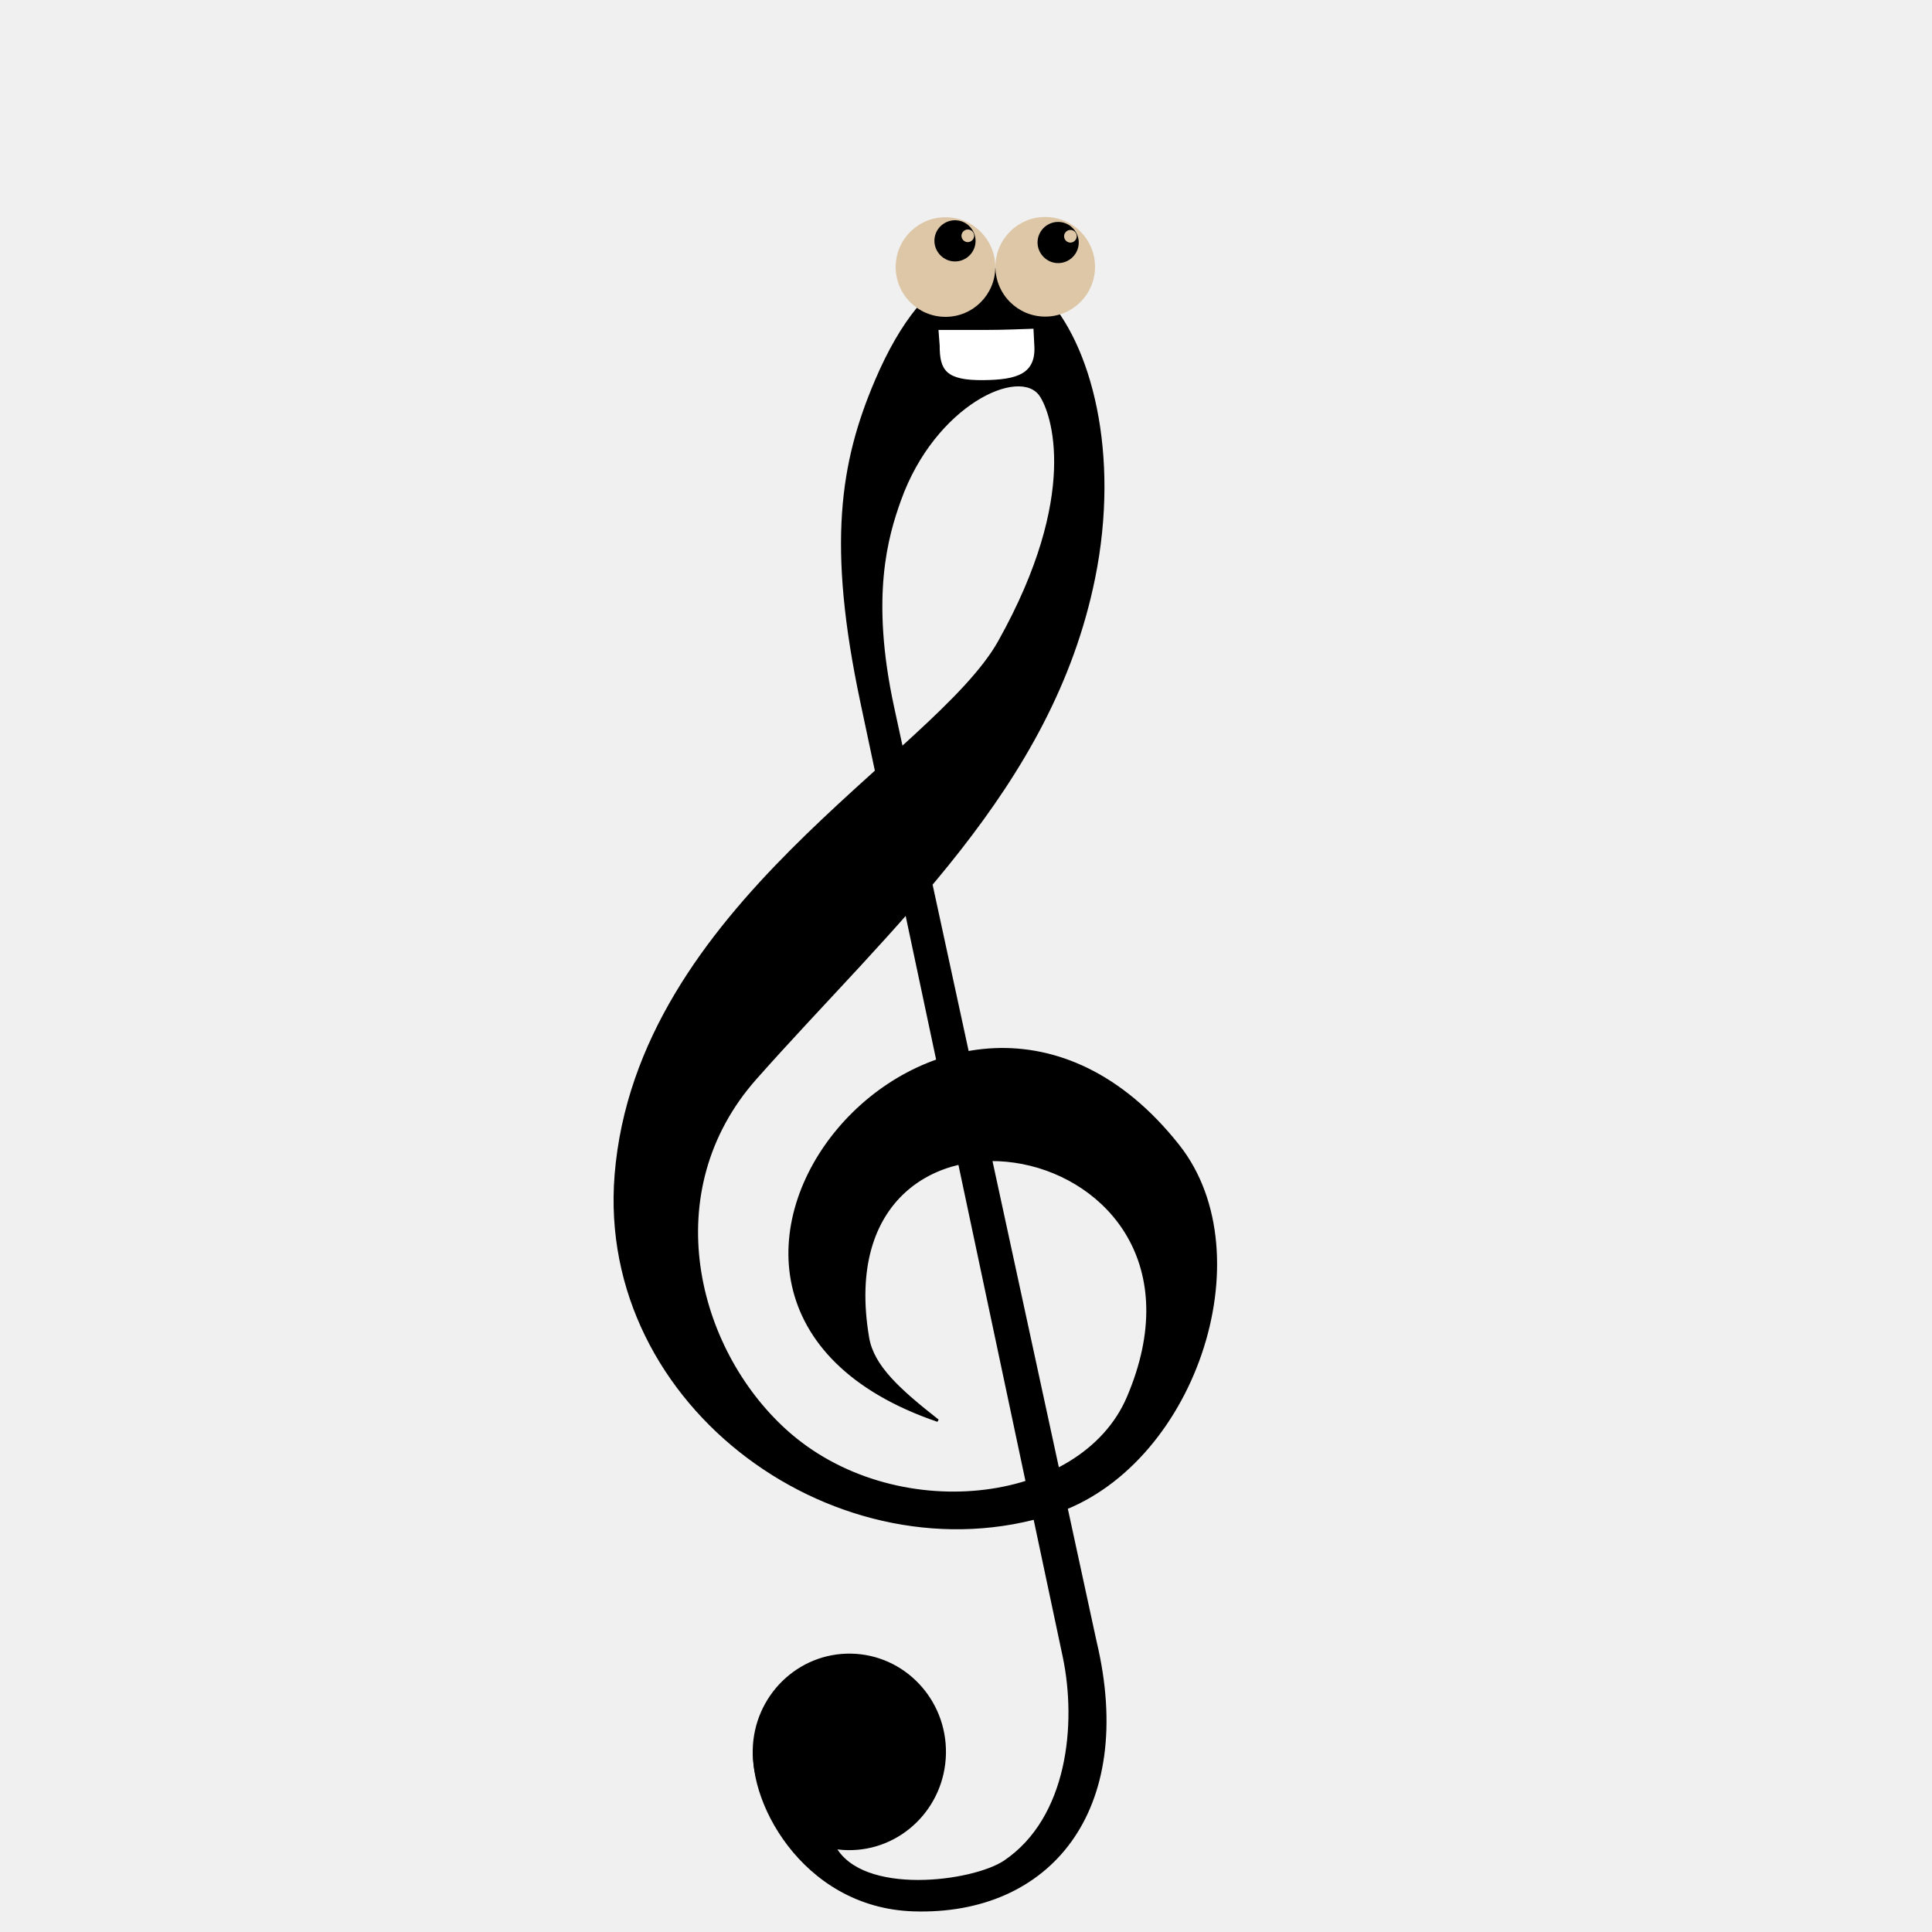
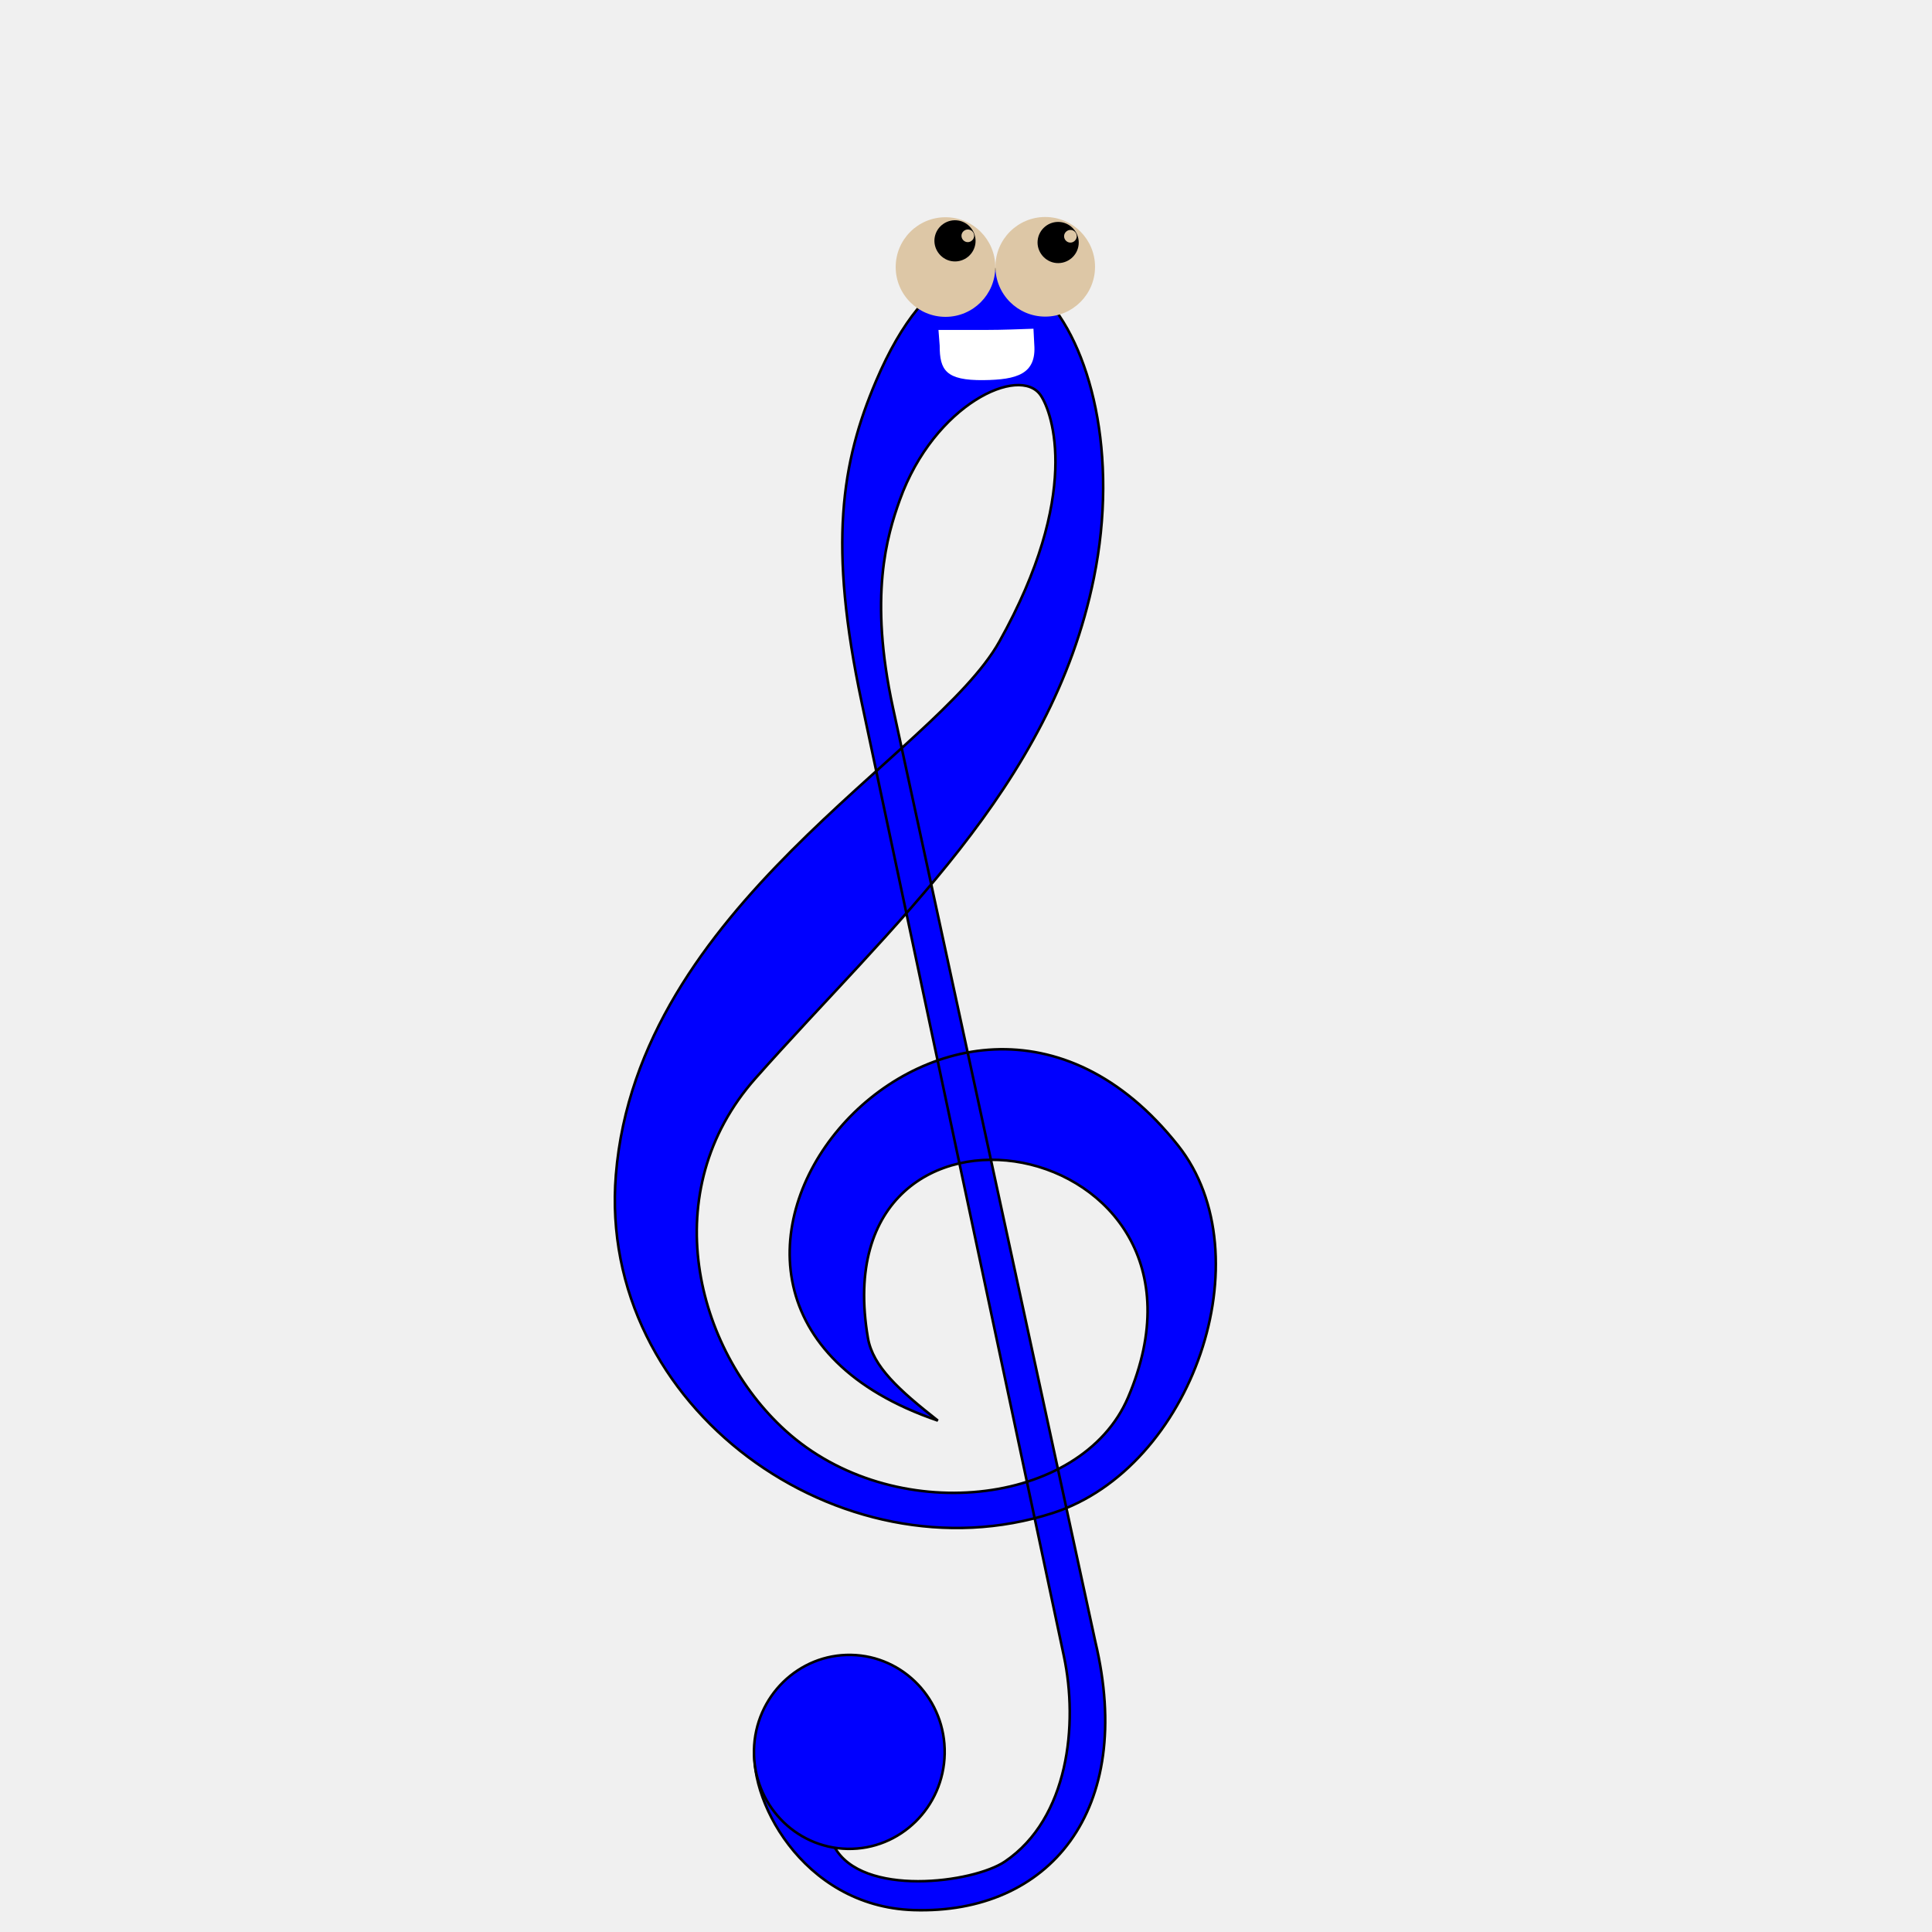
<svg xmlns="http://www.w3.org/2000/svg" xml:space="preserve" style="enable-background:new -57 180.9 480 480;" viewBox="-57 180.9 480 480" y="0px" x="0px" id="Layer_1" version="1.1">
  <defs id="defs5310" />
  <style id="style5297" type="text/css">
	.st0{fill:#FFFFFF;}
	.st1{fill:#4400FF;}
</style>
-   <g transform="matrix(6.281062,0,0,6.281062,31.90453,215.8294)" id="page1">
-     <g transform="matrix(1.010278,0,0,1.010278,-24.38602,-0.986803)" id="g1876">
-       <path style="fill:#000000;fill-opacity:1;fill-rule:nonzero;stroke:#000000;stroke-width:0.1;stroke-linecap:butt;stroke-linejoin:miter;stroke-miterlimit:4;stroke-dasharray:none;stroke-opacity:1" d="m 39.709,63.679 c -0.392,2.092 1.791,6.436 6.182,6.578 5.308,0.172 8.7,-3.889 7.12,-10.516 L 45.087,23.172 c -0.943,-4.353 -0.235,-6.714 0.268,-8.122 1.344,-3.754 4.701,-5.303 5.518,-4.101 0.467,0.686 1.595,3.895 -1.617,9.642 -2.505,4.482 -14.159,10.359 -15.015,20.877 -0.74,9.146 8.834,15.901 17.098,13.246 5.486,-1.763 8.315,-10.09 4.919,-14.385 C 47.296,28.994 32.924,46.341 46.847,51.093 45.333,49.902 44.301,48.98 44.108,47.853 42.238,36.877 58.741,39.775 54.294,50.187 52.466,54.469 45.08,55.297 40.874,51.477 37.351,48.278 35.787,42.113 39.708,37.688 45.019,31.694 51.289,26.314 52.954,18.109 54.923,8.406 48.494,0.842 44.429,10.386 c -1.364,3.202 -1.872,6.417 -0.566,12.578 l 7.918,37.348 c 0.567,2.674 0.187,6.353 -2.308,8.044 -1.236,0.838 -5.611,1.414 -6.681,-0.585" id="path1947" />
-       <ellipse ry="3.499" rx="3.44" cy="64.584" cx="44.809" style="fill:#000000;fill-opacity:1;stroke:#000000;stroke-width:0.092;stroke-miterlimit:4;stroke-dasharray:none;stroke-opacity:1" id="path4608" transform="matrix(-1.08512,-0.02036848,0.02036848,-1.08512,90.68868,135.0572)" />
+   <g transform="matrix(6.281062,0,0,6.281062,31.90453,215.8294)" id="page1" style="fill:#0000ff">
+     <g transform="matrix(1.010278,0,0,1.010278,-24.38602,-0.986803)" id="g1876" style="fill:#0000ff">
+       <path style="fill:#0000ff;fill-opacity:1;fill-rule:nonzero;stroke:#000000;stroke-width:0.1;stroke-linecap:butt;stroke-linejoin:miter;stroke-miterlimit:4;stroke-dasharray:none;stroke-opacity:1" d="m 39.709,63.679 c -0.392,2.092 1.791,6.436 6.182,6.578 5.308,0.172 8.7,-3.889 7.12,-10.516 L 45.087,23.172 c -0.943,-4.353 -0.235,-6.714 0.268,-8.122 1.344,-3.754 4.701,-5.303 5.518,-4.101 0.467,0.686 1.595,3.895 -1.617,9.642 -2.505,4.482 -14.159,10.359 -15.015,20.877 -0.74,9.146 8.834,15.901 17.098,13.246 5.486,-1.763 8.315,-10.09 4.919,-14.385 C 47.296,28.994 32.924,46.341 46.847,51.093 45.333,49.902 44.301,48.98 44.108,47.853 42.238,36.877 58.741,39.775 54.294,50.187 52.466,54.469 45.08,55.297 40.874,51.477 37.351,48.278 35.787,42.113 39.708,37.688 45.019,31.694 51.289,26.314 52.954,18.109 54.923,8.406 48.494,0.842 44.429,10.386 c -1.364,3.202 -1.872,6.417 -0.566,12.578 l 7.918,37.348 c 0.567,2.674 0.187,6.353 -2.308,8.044 -1.236,0.838 -5.611,1.414 -6.681,-0.585" id="path1947" />
+       <ellipse ry="3.499" rx="3.44" cy="64.584" cx="44.809" style="fill:#0000ff;fill-opacity:1;stroke:#000000;stroke-width:0.092;stroke-miterlimit:4;stroke-dasharray:none;stroke-opacity:1" id="path4608" transform="matrix(-1.08512,-0.02036848,0.02036848,-1.08512,90.68868,135.0572)" />
    </g>
  </g>
  <circle r="12.374" cy="247.247" cx="177.906" id="path148" style="font-variation-settings:normal;opacity:1;vector-effect:none;fill:#ddc7a6;fill-opacity:1;fill-rule:evenodd;stroke-width:0.656;stroke-linecap:butt;stroke-linejoin:miter;stroke-miterlimit:4;stroke-dasharray:none;stroke-dashoffset:0;stroke-opacity:1;stop-color:#000000;stop-opacity:1" />
  <circle style="font-variation-settings:normal;opacity:1;vector-effect:none;fill:#ddc7a6;fill-opacity:1;fill-rule:evenodd;stroke-width:0.656;stroke-linecap:butt;stroke-linejoin:miter;stroke-miterlimit:4;stroke-dasharray:none;stroke-dashoffset:0;stroke-opacity:1;stop-color:#000000;stop-opacity:1" id="circle150" cx="202.685" cy="247.186" r="12.374" />
  <path style="stroke-width:0.656" d="m 185.008,239.723 c 0.098,-0.85 -0.421,-1.619 -1.258,-1.782 -0.837,-0.163 -1.683,0.408 -1.846,1.245 -0.163,0.837 0.408,1.683 1.245,1.846 0.837,0.163 1.683,-0.408 1.859,-1.31 v 0 l 0.281,1.993 c -0.538,2.769 -3.231,4.585 -6,4.047 -2.705,-0.526 -4.585,-3.231 -4.047,-6 0.538,-2.769 3.231,-4.585 6,-4.047 2.705,0.526 4.585,3.231 4.047,6" id="path8" />
  <path style="stroke-width:0.656" d="m 210.516,239.686 c 0.016,-0.855 -0.574,-1.571 -1.423,-1.653 -0.849,-0.081 -1.637,0.567 -1.718,1.416 -0.081,0.849 0.567,1.637 1.416,1.718 0.849,0.081 1.637,-0.568 1.725,-1.482 v 0 l 0.471,1.957 c -0.27,2.808 -2.776,4.874 -5.585,4.604 -2.743,-0.264 -4.874,-2.776 -4.604,-5.585 0.27,-2.808 2.776,-4.874 5.585,-4.604 2.743,0.264 4.874,2.776 4.604,5.585" id="path10" />
  <path style="fill:#ffffff" d="m 176.461,266.772 c 0,6.076 1.5,8.671 10.9,8.571 8.3,-0.1 13.167,-1.497 12.6,-8.871 l -0.2,-3.9 c -3,0.1 -7.5,0.3 -11.8,0.3 h -11.8" class="st0" id="path14" />
</svg>
